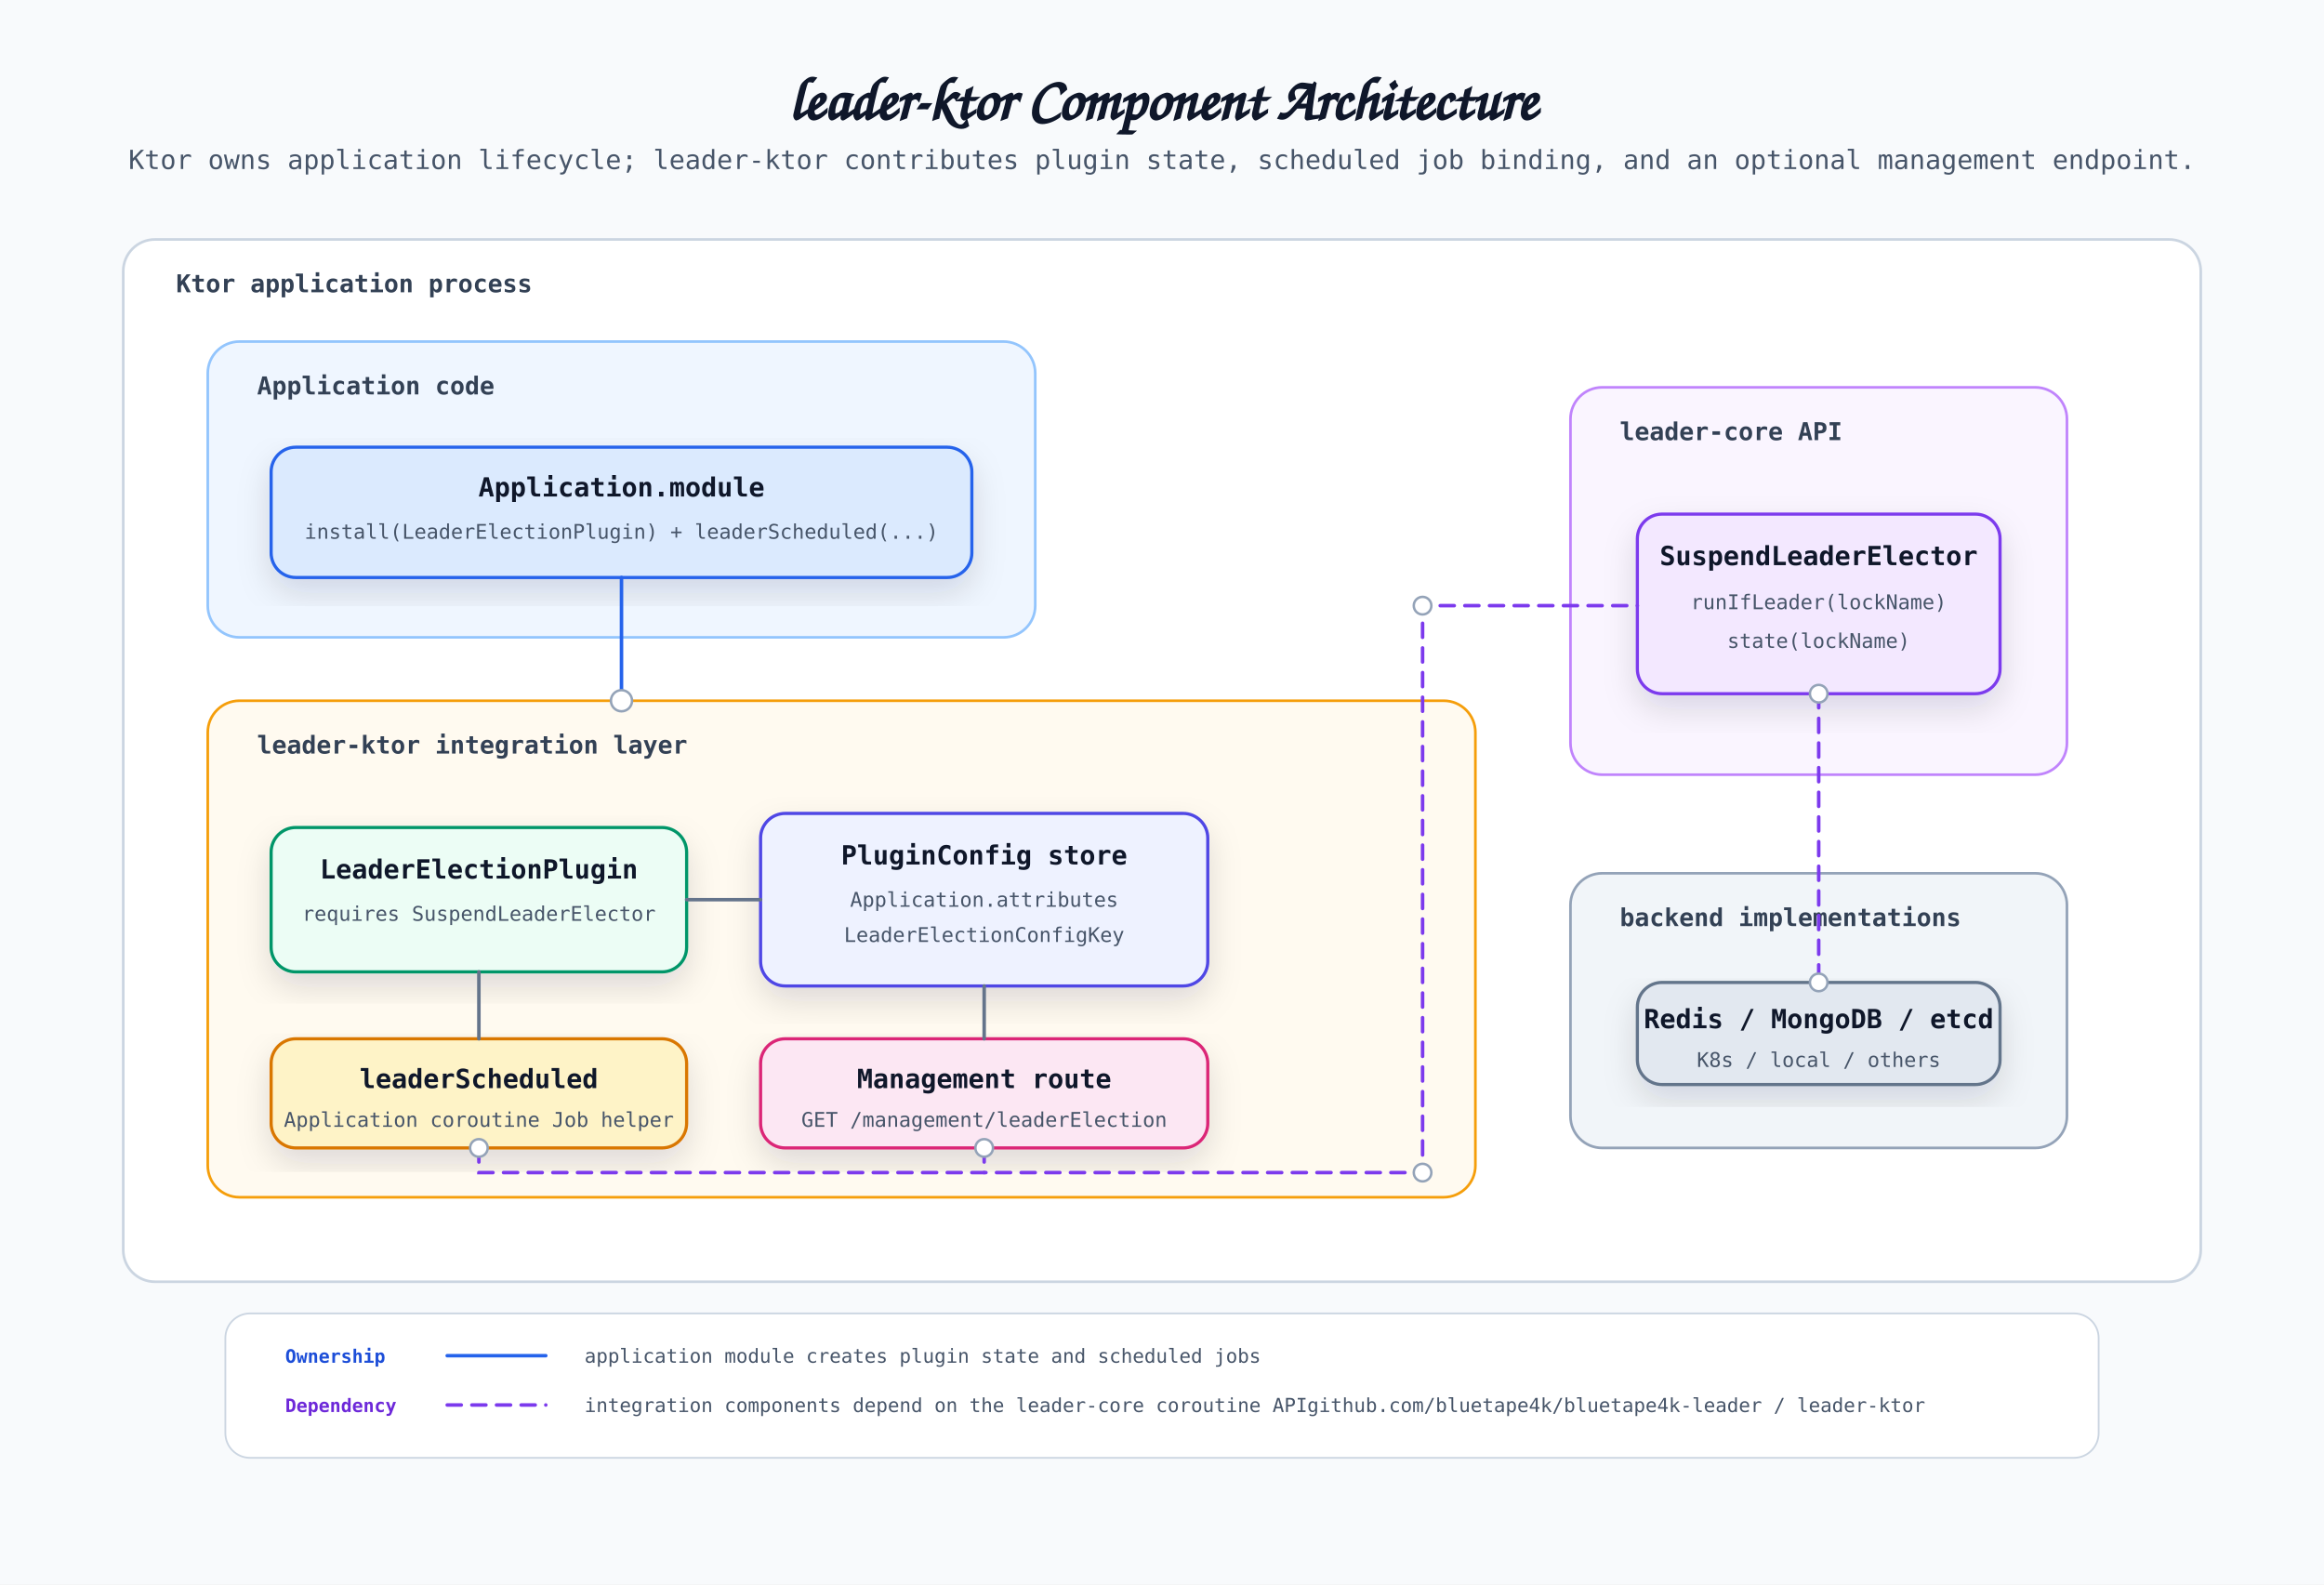
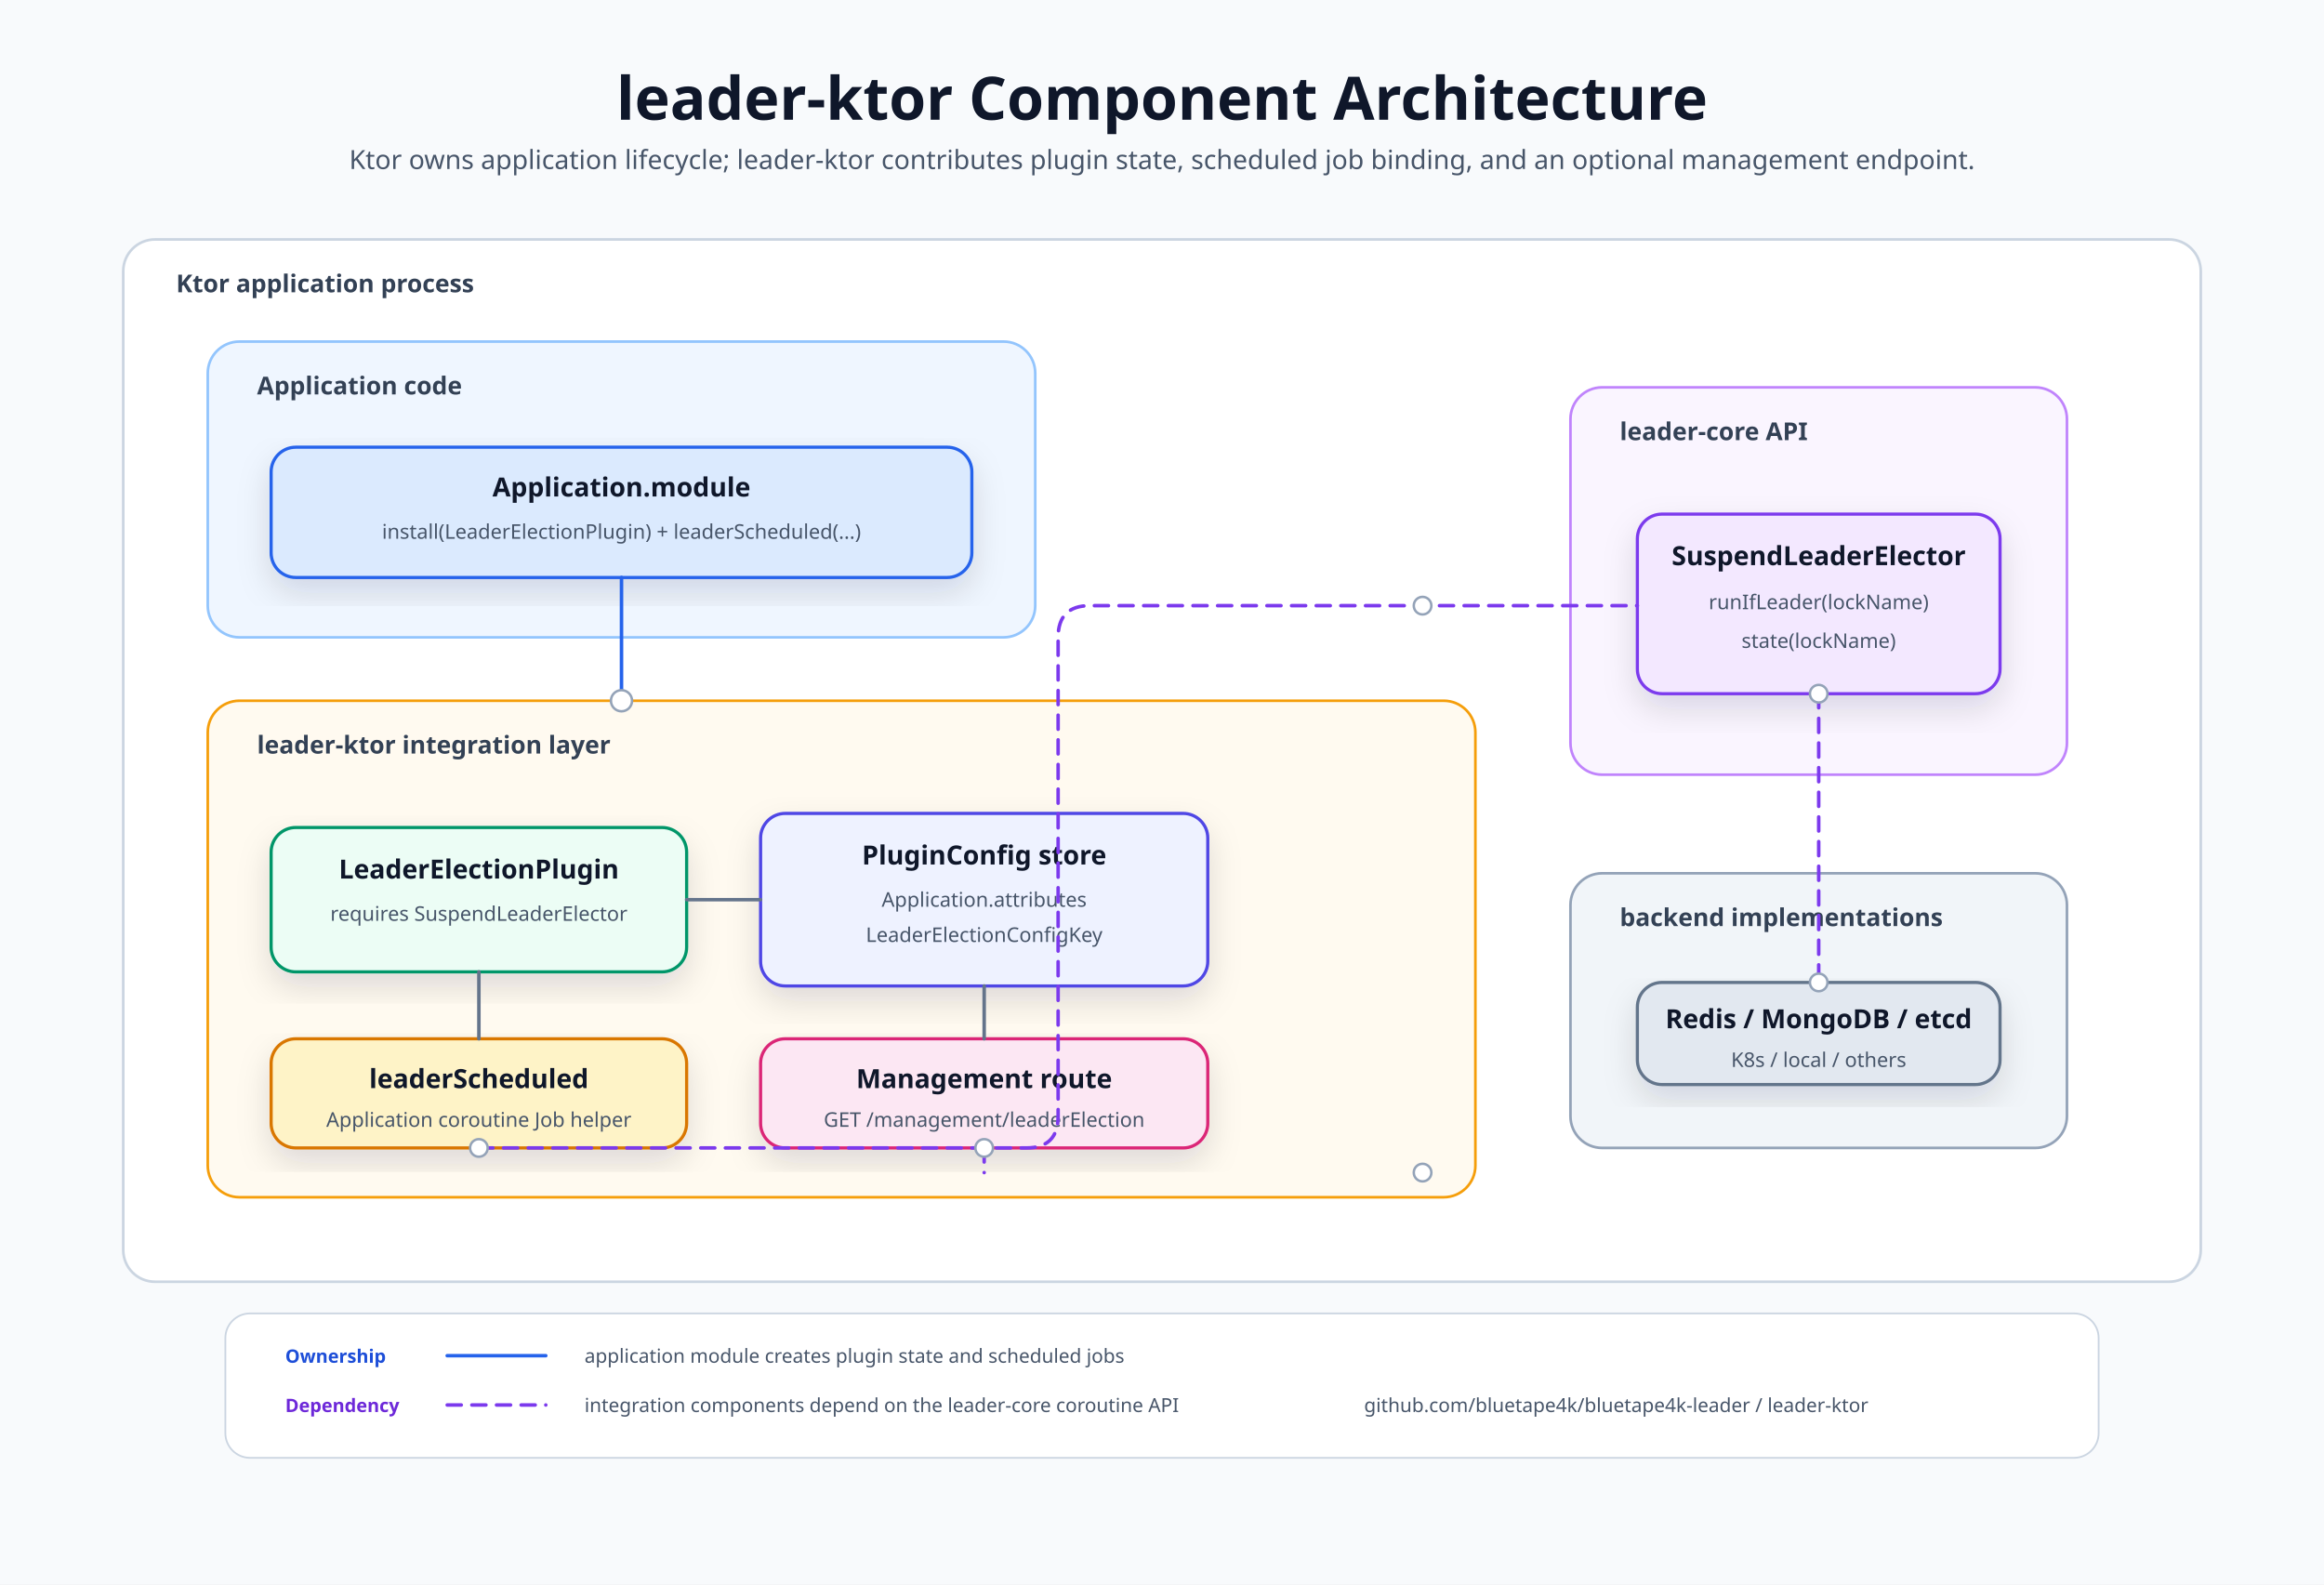
<svg xmlns="http://www.w3.org/2000/svg" width="1320" height="900" viewBox="0 0 1320 900" role="img" aria-labelledby="title desc">
  <defs>
    <filter id="shadow" x="-10%" y="-18%" width="120%" height="140%">
      <feDropShadow dx="0" dy="8" stdDeviation="9" flood-color="#0f172a" flood-opacity="0.13" />
    </filter>
    <style>
      .canvas { fill: #f8fafc; }
-       .title { font-family: "Architects Daughter", "Comic Mono", "Comic Sans MS", cursive; font-size: 34px; fill: #0f172a; font-weight: 700; }
-       .subtitle { font-family: "Comic Mono", "Architects Daughter", monospace; font-size: 15px; fill: #475569; }
-       .zone-title { font-family: "Comic Mono", "Architects Daughter", monospace; font-size: 14px; fill: #334155; font-weight: 700; }
-       .card-title { font-family: "Comic Mono", "Architects Daughter", monospace; font-size: 15px; fill: #0f172a; font-weight: 700; }
-       .card-sub { font-family: "Comic Mono", "Architects Daughter", monospace; font-size: 11.5px; fill: #475569; }
-       .small { font-family: "Comic Mono", "Architects Daughter", monospace; font-size: 11px; fill: #475569; }
-       .footer { font-family: "Comic Mono", "Architects Daughter", monospace; font-size: 11px; fill: #475569; }
-       .tag { font-family: "Comic Mono", "Architects Daughter", monospace; font-size: 10.5px; font-weight: 700; }
+       .title { font-family: "Architects Daughter", "Comic Mono", "Comic Mono"; font-size: 34px; fill: #0f172a; font-weight: 700; }
+       .subtitle { font-family: "Comic Mono", "Architects Daughter"; font-size: 15px; fill: #475569; }
+       .zone-title { font-family: "Comic Mono", "Architects Daughter"; font-size: 14px; fill: #334155; font-weight: 700; }
+       .card-title { font-family: "Comic Mono", "Architects Daughter"; font-size: 15px; fill: #0f172a; font-weight: 700; }
+       .card-sub { font-family: "Comic Mono", "Architects Daughter"; font-size: 11.5px; fill: #475569; }
+       .small { font-family: "Comic Mono", "Architects Daughter"; font-size: 11px; fill: #475569; }
+       .footer { font-family: "Comic Mono", "Architects Daughter"; font-size: 11px; fill: #475569; }
+       .tag { font-family: "Comic Mono", "Architects Daughter"; font-size: 10.5px; font-weight: 700; }
      .zone { fill: #ffffff; stroke: #cbd5e1; stroke-width: 1.5; rx: 18; }
      .app-zone { fill: #eff6ff; stroke: #93c5fd; stroke-width: 1.5; rx: 18; }
      .module-zone { fill: #fffaf0; stroke: #f59e0b; stroke-width: 1.5; rx: 18; }
      .core-zone { fill: #faf5ff; stroke: #c084fc; stroke-width: 1.5; rx: 18; }
      .backend-zone { fill: #f1f5f9; stroke: #94a3b8; stroke-width: 1.5; rx: 18; }
      .card { stroke-width: 1.8; rx: 14; filter: url(#shadow); }
      .app { fill: #dbeafe; stroke: #2563eb; }
      .plugin { fill: #ecfdf5; stroke: #059669; }
      .scheduler { fill: #fef3c7; stroke: #d97706; }
      .management { fill: #fce7f3; stroke: #db2777; }
      .store { fill: #eef2ff; stroke: #4f46e5; }
      .core { fill: #f3e8ff; stroke: #7c3aed; }
      .backend { fill: #e2e8f0; stroke: #64748b; }
      .solid-link { fill: none; stroke: #64748b; stroke-width: 2; stroke-linecap: round; }
      .dependency { fill: none; stroke: #7c3aed; stroke-width: 2; stroke-linecap: round; stroke-dasharray: 8 6; }
      .ownership { fill: none; stroke: #2563eb; stroke-width: 2; stroke-linecap: round; }
      .port { fill: #ffffff; stroke: #94a3b8; stroke-width: 1.4; }
    </style>
  </defs>
  <rect class="canvas" width="1320" height="900" />
  <text class="title" x="660" y="68" text-anchor="middle">leader-ktor Component Architecture</text>
  <text class="subtitle" x="660" y="96" text-anchor="middle">Ktor owns application lifecycle; leader-ktor contributes plugin state, scheduled job binding, and an optional management endpoint.</text>
  <rect class="zone" x="70" y="136" width="1180" height="592" />
  <text class="zone-title" x="100" y="166">Ktor application process</text>
  <rect class="app-zone" x="118" y="194" width="470" height="168" />
  <text class="zone-title" x="146" y="224">Application code</text>
  <rect class="card app" x="154" y="254" width="398" height="74" />
  <text class="card-title" x="353" y="282" text-anchor="middle">Application.module</text>
  <text class="card-sub" x="353" y="306" text-anchor="middle">install(LeaderElectionPlugin) + leaderScheduled(...)</text>
  <rect class="module-zone" x="118" y="398" width="720" height="282" />
  <text class="zone-title" x="146" y="428">leader-ktor integration layer</text>
  <rect class="card plugin" x="154" y="470" width="236" height="82" />
  <text class="card-title" x="272" y="499" text-anchor="middle">LeaderElectionPlugin</text>
  <text class="card-sub" x="272" y="523" text-anchor="middle">requires SuspendLeaderElector</text>
  <rect class="card store" x="432" y="462" width="254" height="98" />
  <text class="card-title" x="559" y="491" text-anchor="middle">PluginConfig store</text>
  <text class="card-sub" x="559" y="515" text-anchor="middle">Application.attributes</text>
  <text class="card-sub" x="559" y="535" text-anchor="middle">LeaderElectionConfigKey</text>
  <rect class="card scheduler" x="154" y="590" width="236" height="62" />
  <text class="card-title" x="272" y="618" text-anchor="middle">leaderScheduled</text>
  <text class="card-sub" x="272" y="640" text-anchor="middle">Application coroutine Job helper</text>
  <rect class="card management" x="432" y="590" width="254" height="62" />
  <text class="card-title" x="559" y="618" text-anchor="middle">Management route</text>
  <text class="card-sub" x="559" y="640" text-anchor="middle">GET /management/leaderElection</text>
  <rect class="core-zone" x="892" y="220" width="282" height="220" />
  <text class="zone-title" x="920" y="250">leader-core API</text>
  <rect class="card core" x="930" y="292" width="206" height="102" />
  <text class="card-title" x="1033" y="321" text-anchor="middle">SuspendLeaderElector</text>
  <text class="card-sub" x="1033" y="346" text-anchor="middle">runIfLeader(lockName)</text>
  <text class="card-sub" x="1033" y="368" text-anchor="middle">state(lockName)</text>
  <rect class="backend-zone" x="892" y="496" width="282" height="156" />
  <text class="zone-title" x="920" y="526">backend implementations</text>
  <rect class="card backend" x="930" y="558" width="206" height="58" />
  <text class="card-title" x="1033" y="584" text-anchor="middle">Redis / MongoDB / etcd</text>
  <text class="card-sub" x="1033" y="606" text-anchor="middle">K8s / local / others</text>
  <path class="ownership" d="M 353 328 L 353 398" />
  <circle class="port" cx="353" cy="398" r="6" />
  <path class="solid-link" d="M 390 511 L 432 511" />
  <path class="solid-link" d="M 559 560 L 559 590" />
  <path class="solid-link" d="M 272 552 L 272 590" />
-   <path class="dependency" d="M 272 652 L 272 666 L 808 666 L 808 344 L 930 344" />
+   <path class="dependency" d="M 272 652 L 583 652 Q 601 652 601 634 L 601 362 Q 601 344 619 344 L 930 344" />
  <path class="dependency" d="M 559 652 L 559 666" />
  <circle class="port" cx="272" cy="652" r="5" />
  <circle class="port" cx="559" cy="652" r="5" />
  <circle class="port" cx="808" cy="666" r="5" />
  <circle class="port" cx="808" cy="344" r="5" />
  <path class="dependency" d="M 1033 394 L 1033 558" />
  <circle class="port" cx="1033" cy="394" r="5" />
  <circle class="port" cx="1033" cy="558" r="5" />
  <g transform="translate(128 746)">
    <rect x="0" y="0" width="1064" height="82" rx="14" fill="#ffffff" stroke="#cbd5e1" />
    <text class="tag" x="34" y="28" fill="#1d4ed8">Ownership</text>
    <line x1="126" y1="24" x2="182" y2="24" class="ownership" />
    <text class="small" x="204" y="28">application module creates plugin state and scheduled jobs</text>
    <text class="tag" x="34" y="56" fill="#6d28d9">Dependency</text>
    <line x1="126" y1="52" x2="182" y2="52" class="dependency" />
    <text class="small" x="204" y="56">integration components depend on the leader-core coroutine API</text>
    <text class="footer" x="790" y="56" text-anchor="middle">github.com/bluetape4k/bluetape4k-leader / leader-ktor</text>
  </g>
</svg>
